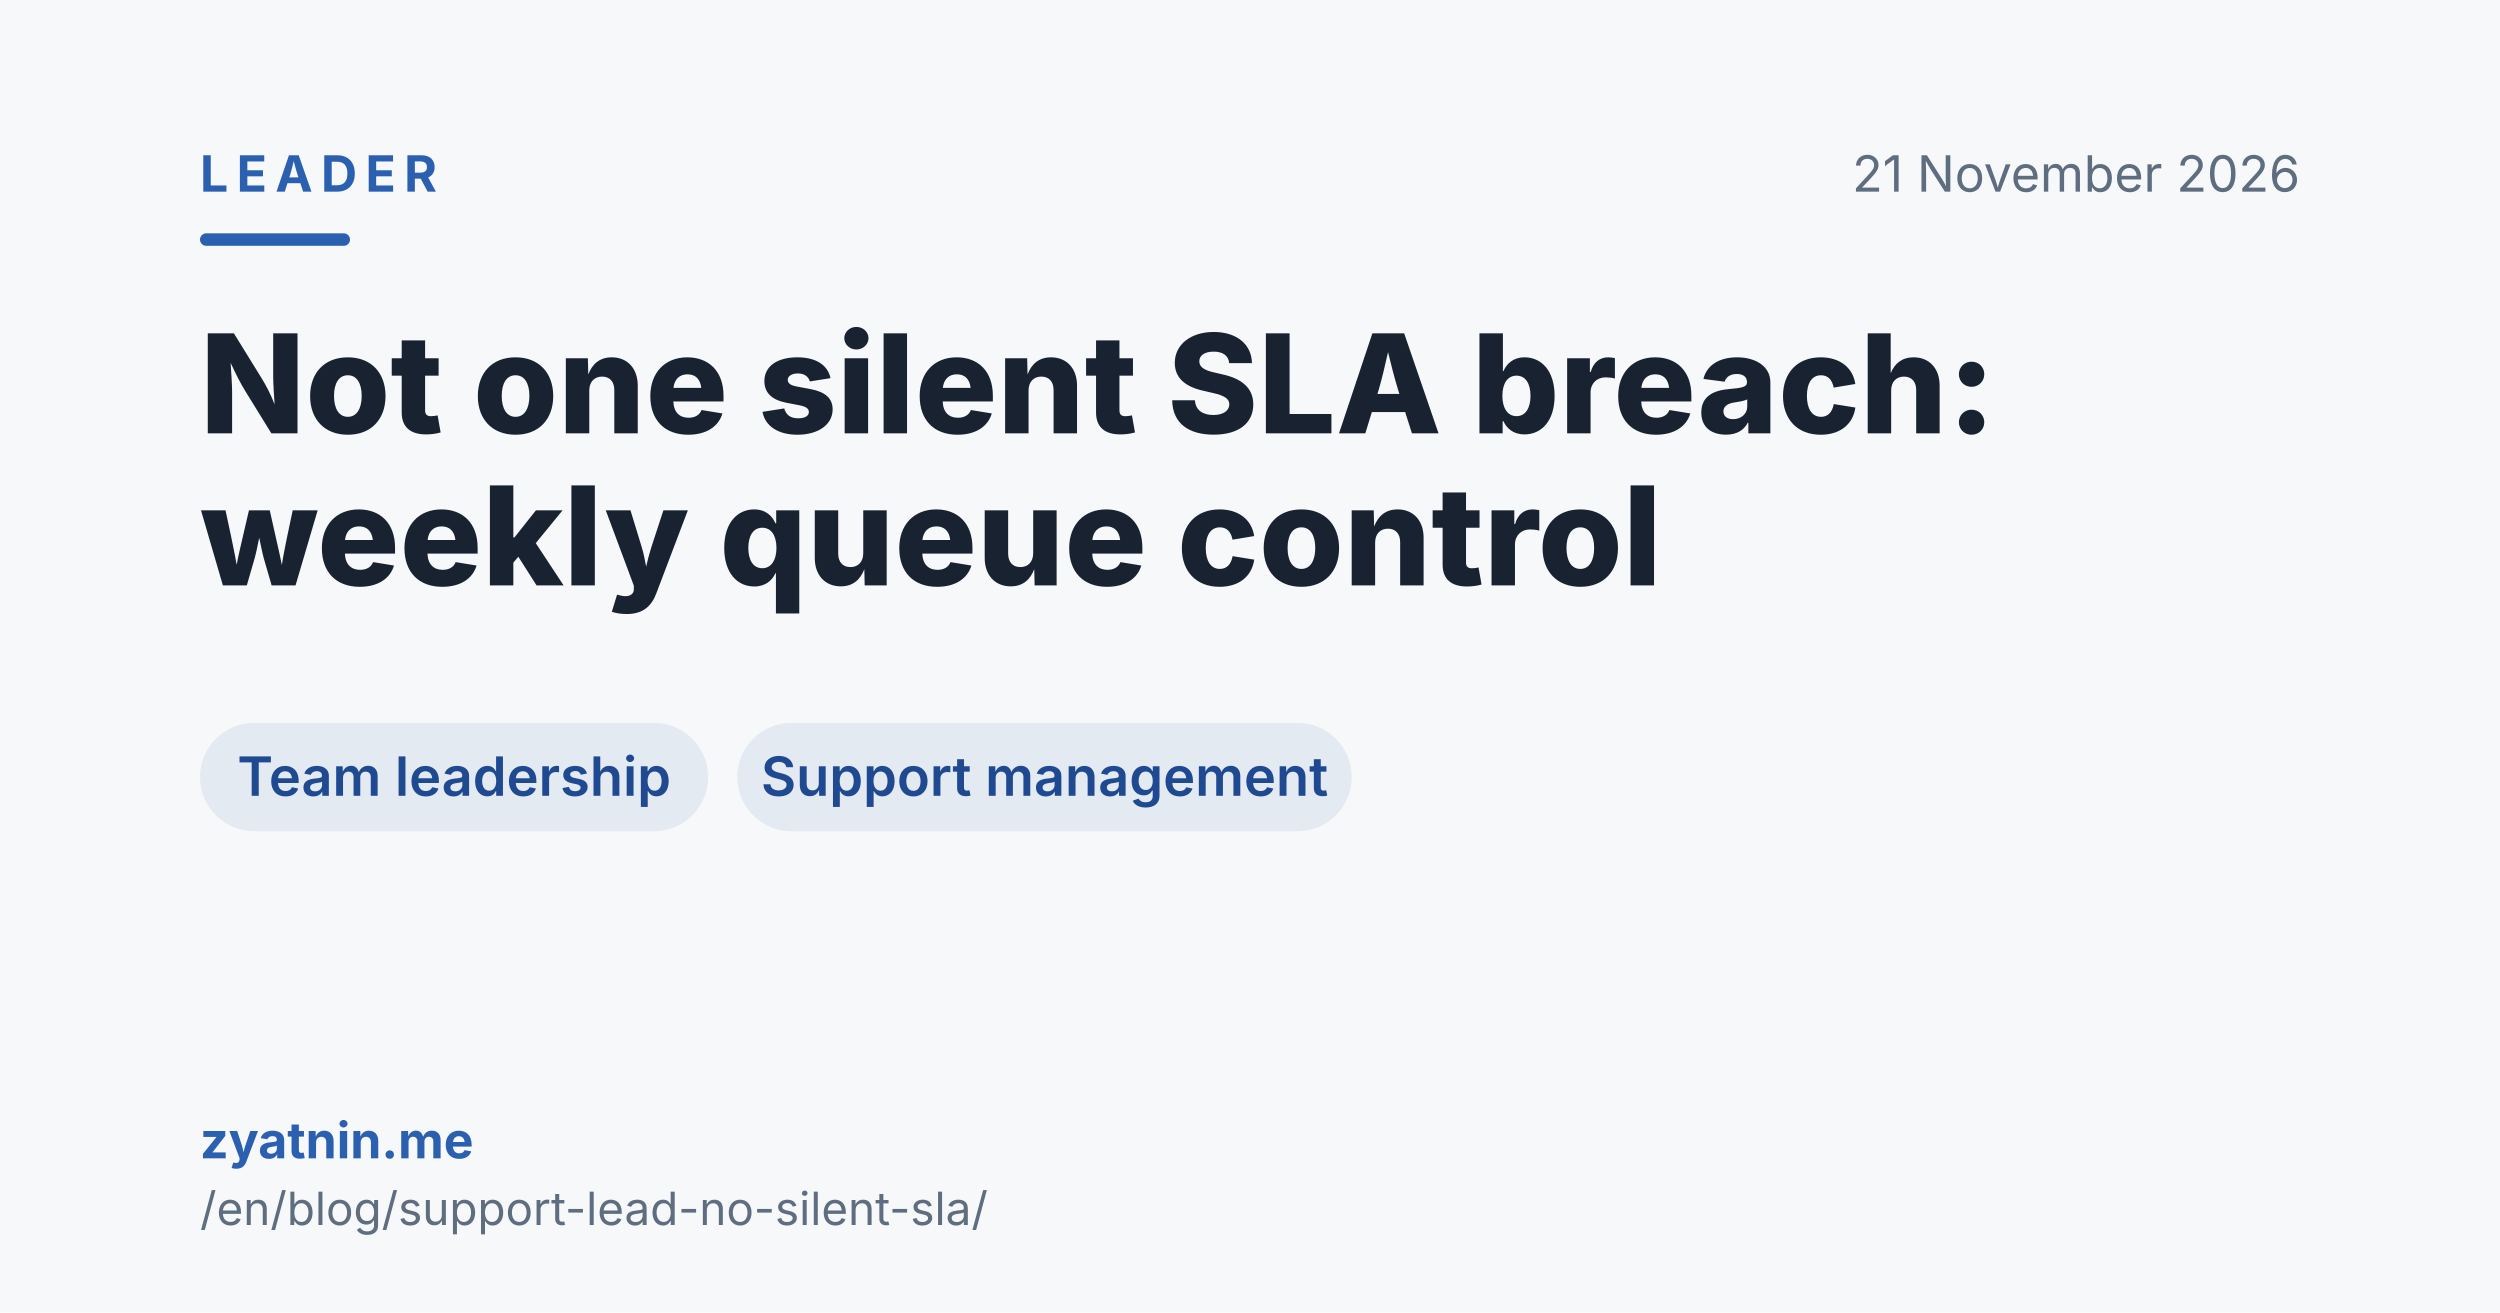
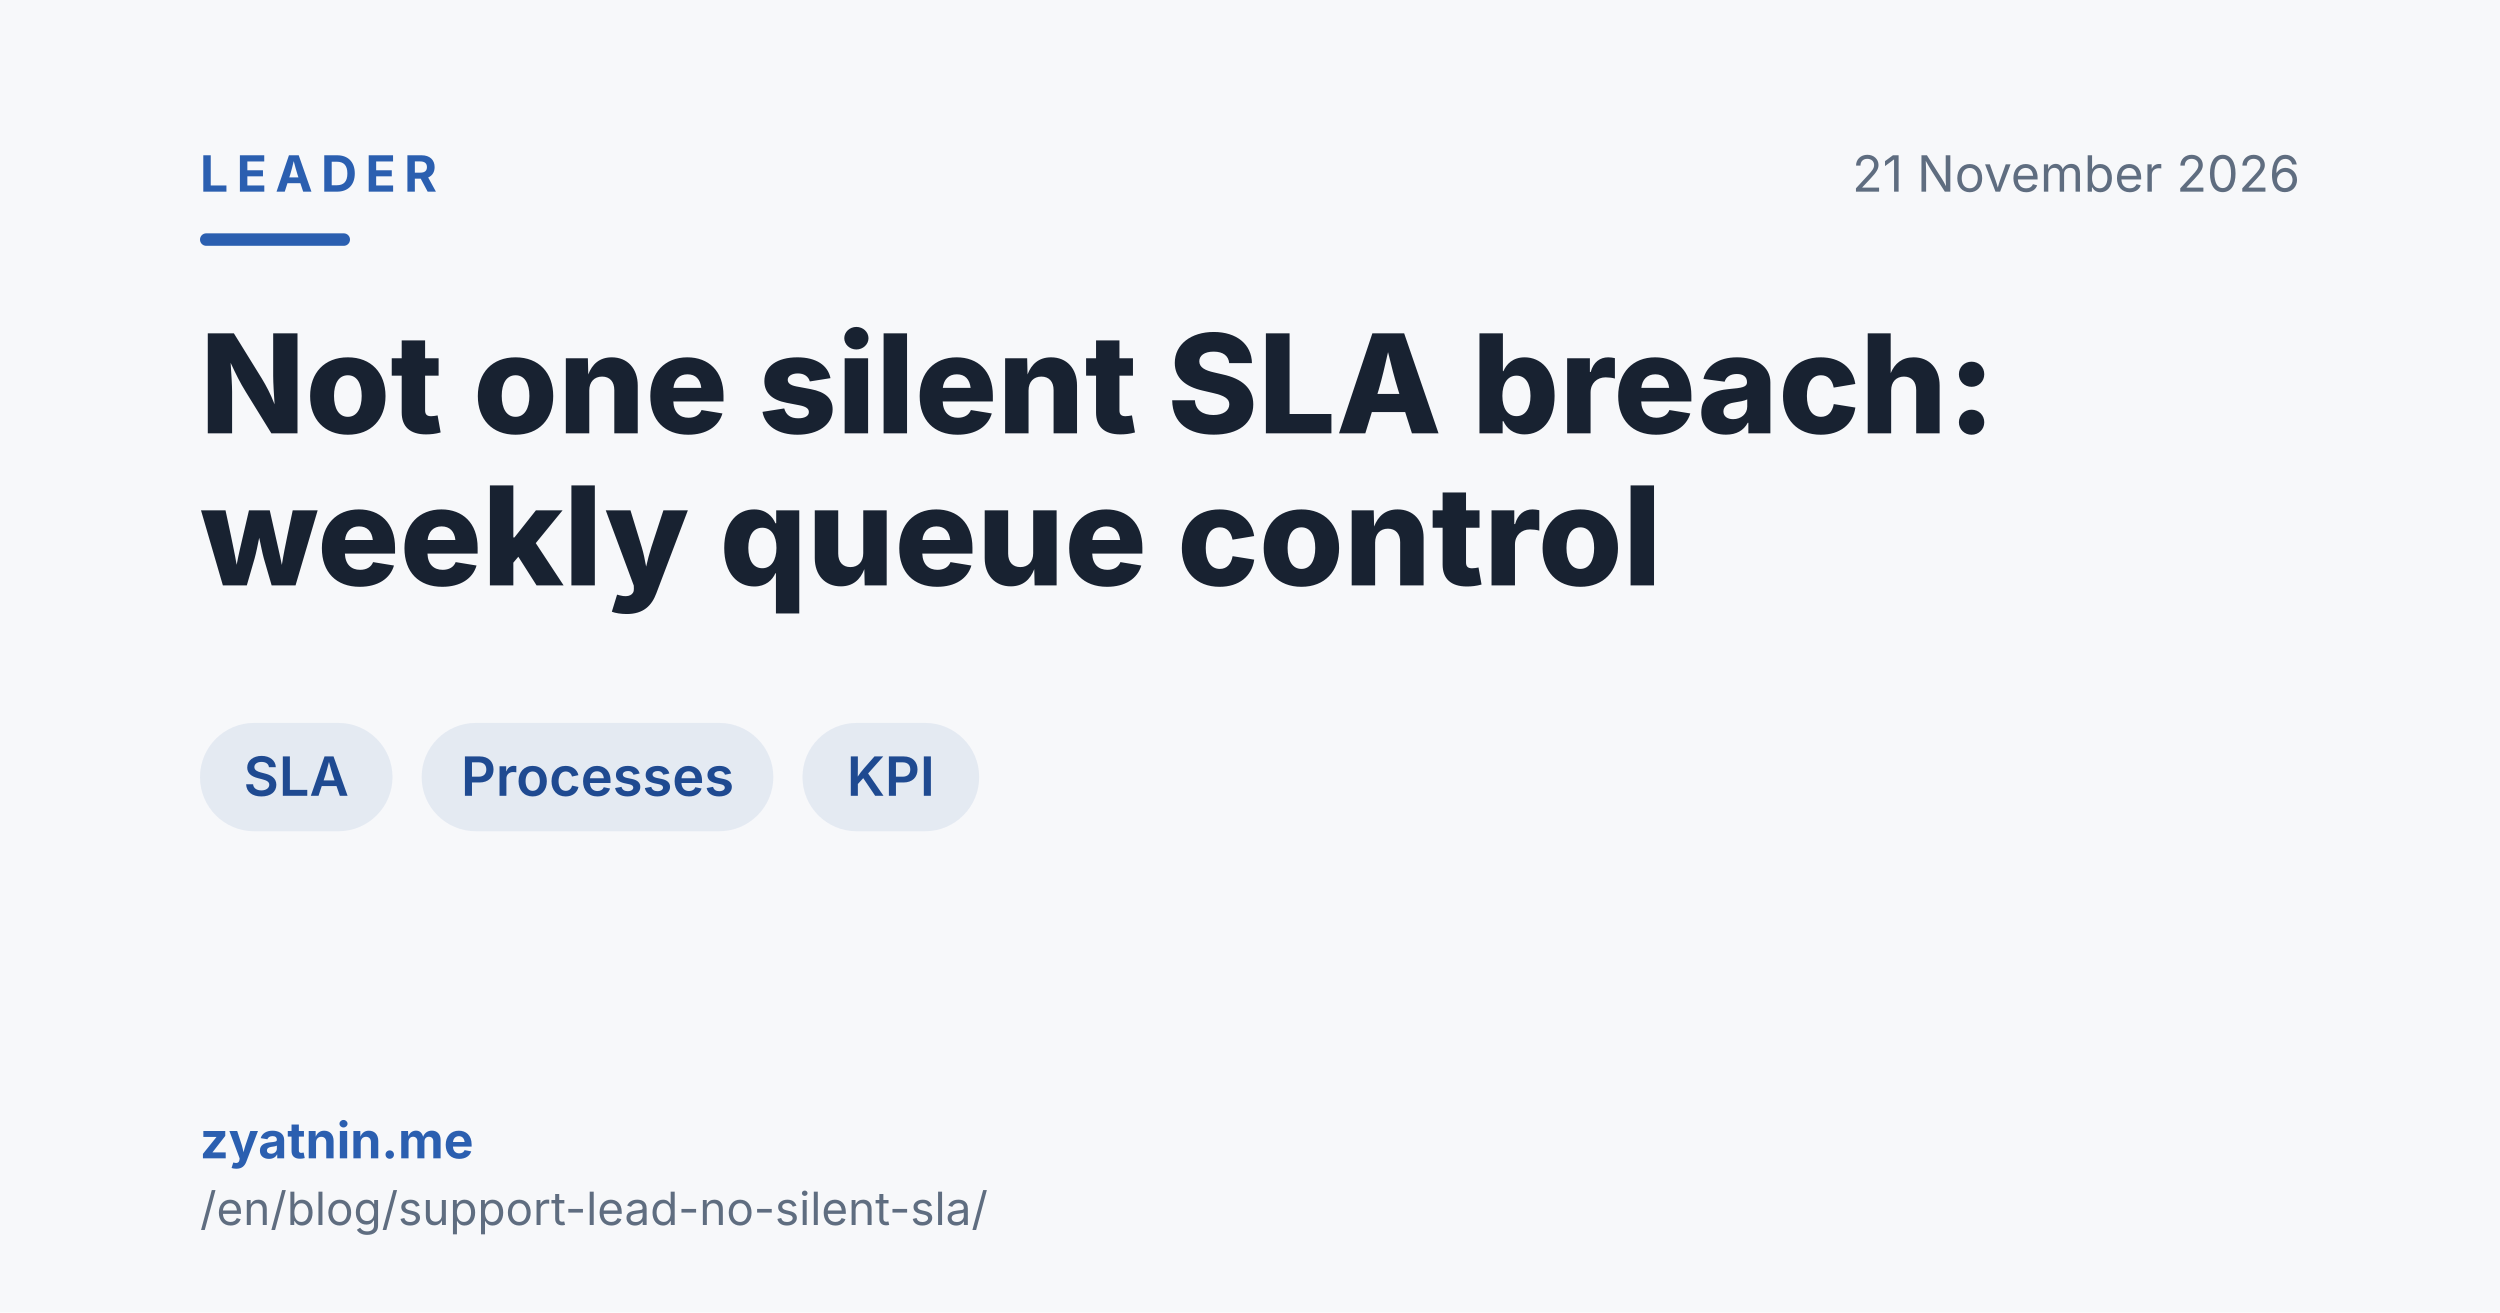
<svg xmlns="http://www.w3.org/2000/svg" width="1200" height="630" viewBox="0 0 1200 630">
  <rect width="1200" height="630" fill="#f7f8fa" />
  <text x="96" y="92" text-anchor="start" font-family="Inter" font-size="24" font-weight="700" letter-spacing="4" fill="#2b5fb0">LEADER</text>
  <text x="1104" y="92" text-anchor="end" font-family="Inter" font-size="24" font-weight="400" fill="#5f6d80">21 November 2026</text>
  <rect x="96" y="112" width="72" height="6" rx="3" fill="#2b5fb0" />
  <text x="96" y="208" text-anchor="start" font-family="Inter" font-size="66" font-weight="800" fill="#182231">Not one silent SLA breach:</text>
  <text x="96" y="281" text-anchor="start" font-family="Inter" font-size="66" font-weight="800" fill="#182231">weekly queue control</text>
-   <rect x="96.0" y="347" width="243.9" height="52" rx="26" fill="rgba(43, 95, 176, 0.09)" />
-   <text x="218.0" y="382" text-anchor="middle" font-family="Inter" font-size="26" font-weight="600" fill="#1f4a91">Team leadership</text>
-   <rect x="353.9" y="347" width="294.9" height="52" rx="26" fill="rgba(43, 95, 176, 0.09)" />
-   <text x="501.4" y="382" text-anchor="middle" font-family="Inter" font-size="26" font-weight="600" fill="#1f4a91">Support management</text>
+   <rect x="96.0" y="347" width="92.4" height="52" rx="26" fill="rgba(43, 95, 176, 0.09)" />
+   <text x="142.2" y="382" text-anchor="middle" font-family="Inter" font-size="26" font-weight="600" fill="#1f4a91">SLA</text>
+   <rect x="202.4" y="347" width="168.8" height="52" rx="26" fill="rgba(43, 95, 176, 0.09)" />
+   <text x="286.8" y="382" text-anchor="middle" font-family="Inter" font-size="26" font-weight="600" fill="#1f4a91">Processes</text>
+   <rect x="385.2" y="347" width="84.8" height="52" rx="26" fill="rgba(43, 95, 176, 0.09)" />
+   <text x="427.6" y="382" text-anchor="middle" font-family="Inter" font-size="26" font-weight="600" fill="#1f4a91">KPI</text>
  <text x="96" y="556" text-anchor="start" font-family="Inter" font-size="24" font-weight="700" fill="#2b5fb0">zyatnin.me</text>
  <text x="96" y="588" text-anchor="start" font-family="Inter" font-size="22" font-weight="400" fill="#5f6d80">/en/blog/support-lead-no-silent-sla/</text>
</svg>
